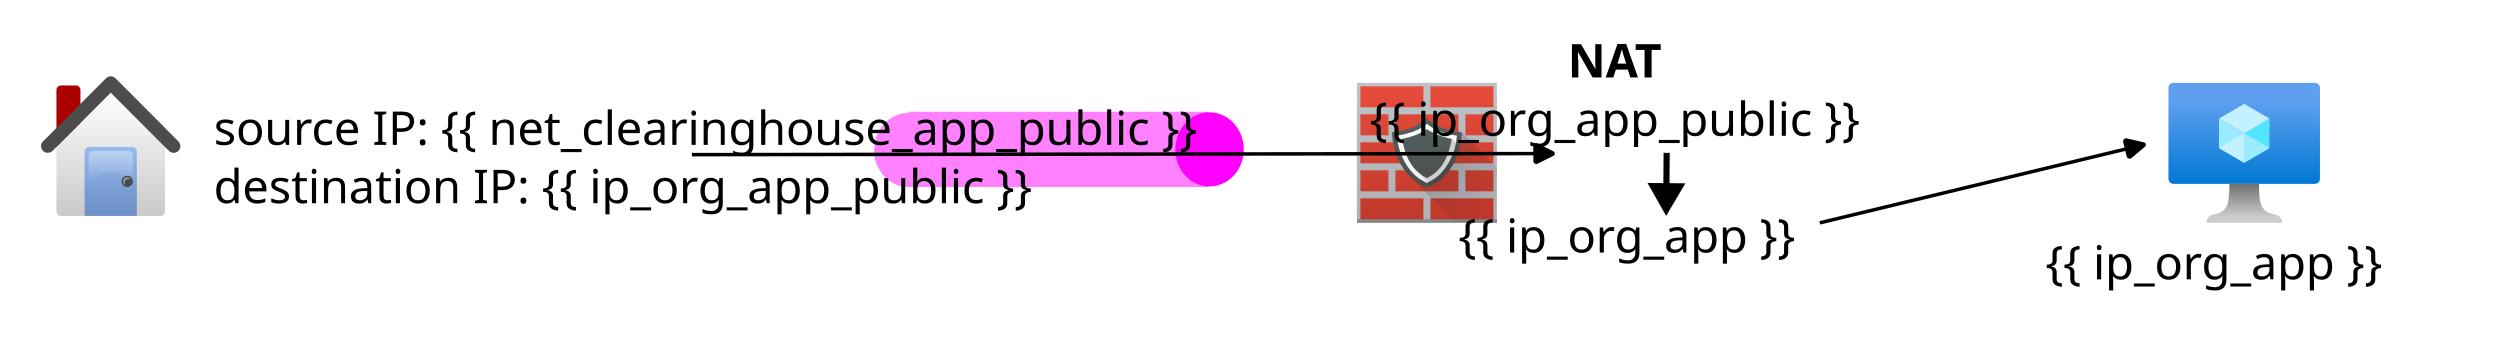
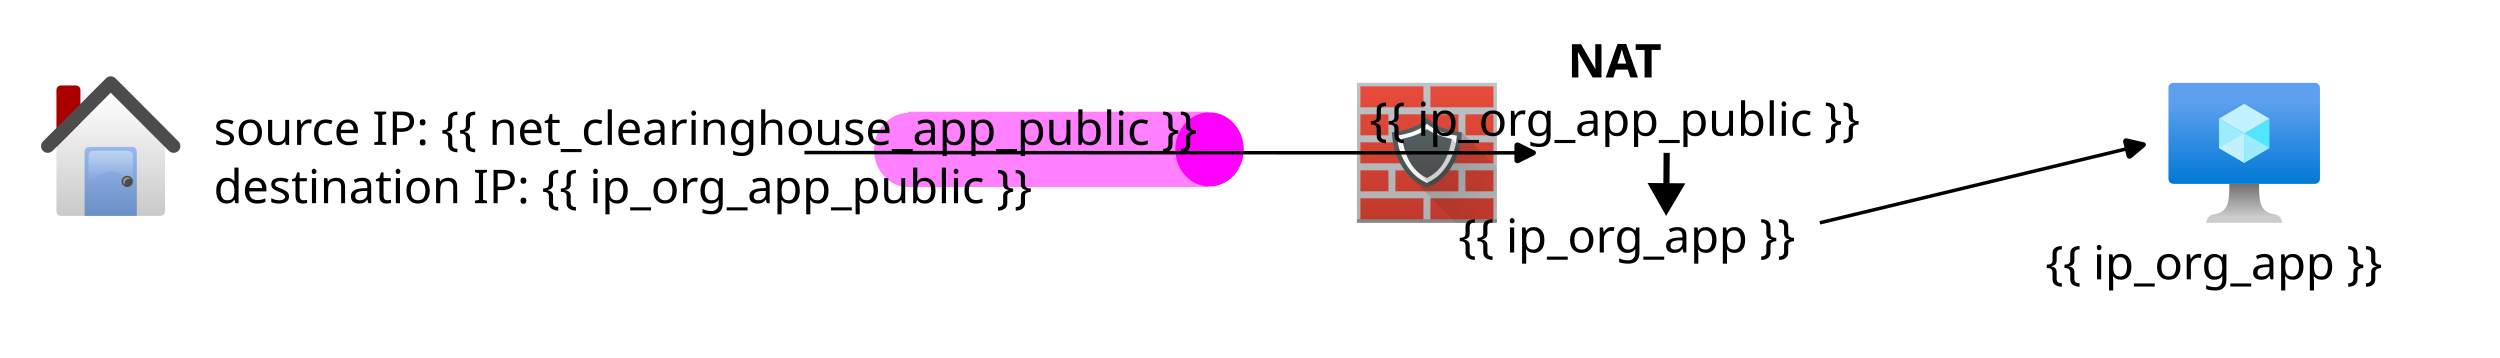
<svg xmlns="http://www.w3.org/2000/svg" xmlns:xlink="http://www.w3.org/1999/xlink" width="189mm" height="27mm" viewBox="0 0 189 27" version="1.1" id="svg1">
  <defs id="defs1">
    <marker style="overflow:visible" id="marker19" refX="0" refY="0" orient="auto-start-reverse" markerWidth="1" markerHeight="1" viewBox="0 0 1 1" preserveAspectRatio="xMidYMid">
      <path transform="scale(0.7)" d="m -0.211,-4.106 6.422,3.211 a 1,1 90 0 1 0,1.789 L -0.211,4.106 A 1.236,1.236 31.717 0 1 -2,3 v -6 a 1.236,1.236 148.283 0 1 1.789,-1.106 z" style="fill:context-stroke;fill-rule:evenodd;stroke:none" id="path19" />
    </marker>
    <marker style="overflow:visible" id="RoundedArrow" refX="0" refY="0" orient="auto-start-reverse" markerWidth="1" markerHeight="1" viewBox="0 0 1 1" preserveAspectRatio="xMidYMid">
      <path transform="scale(0.7)" d="m -0.211,-4.106 6.422,3.211 a 1,1 90 0 1 0,1.789 L -0.211,4.106 A 1.236,1.236 31.717 0 1 -2,3 v -6 a 1.236,1.236 148.283 0 1 1.789,-1.106 z" style="fill:context-stroke;fill-rule:evenodd;stroke:none" id="path17" />
    </marker>
    <marker style="overflow:visible" id="Triangle" refX="0" refY="0" orient="auto-start-reverse" markerWidth="1" markerHeight="1" viewBox="0 0 1 1" preserveAspectRatio="xMidYMid">
      <path transform="scale(0.5)" style="fill:context-stroke;fill-rule:evenodd;stroke:context-stroke;stroke-width:1pt" d="M 5.77,0 -2.88,5 V -5 Z" id="path135" />
    </marker>
    <linearGradient id="g" gradientUnits="userSpaceOnUse" x1="24" x2="24" xlink:href="#a" y1="31.214" y2="17.22" gradientTransform="matrix(0.2645833,0,0,0.2645833,38.89375,74.34792)" />
    <linearGradient id="a">
      <stop offset="0" stop-color="#4d4d4d" id="stop1" />
      <stop offset="1" stop-color="#536161" id="stop2" />
    </linearGradient>
    <linearGradient id="f" gradientUnits="userSpaceOnUse" x1="24" x2="42" y1="26" y2="44" gradientTransform="matrix(0.2645833,0,0,0.2645833,38.89375,74.34792)">
      <stop offset="0" stop-color="#232629" id="stop7" />
      <stop offset="1" stop-opacity="0" id="stop8" />
    </linearGradient>
    <linearGradient id="e" gradientUnits="userSpaceOnUse" x1="24" x2="24" xlink:href="#a" y1="34" y2="14" gradientTransform="matrix(0.2645833,0,0,0.2645833,38.89375,74.34792)" />
    <linearGradient id="d" gradientUnits="userSpaceOnUse" x1="24" x2="24" y1="32.602" y2="15.721" gradientTransform="matrix(0.2645833,0,0,0.2645833,38.89375,74.34792)">
      <stop offset="0" stop-color="#eff1f1" id="stop5" />
      <stop offset="1" stop-color="#fcfcfc" id="stop6" />
    </linearGradient>
    <linearGradient id="c" gradientUnits="userSpaceOnUse" x1="24" x2="24" y1="43" y2="5" gradientTransform="matrix(0.2645833,0,0,0.2645833,38.89375,74.34792)">
      <stop offset="0" stop-color="#c0392b" id="stop9" />
      <stop offset="1" stop-color="#e74c3c" id="stop10" />
    </linearGradient>
    <linearGradient id="b" gradientUnits="userSpaceOnUse" x1="24" x2="24" y1="44" y2="4" gradientTransform="matrix(0.2645833,0,0,0.2645833,38.89375,74.34792)">
      <stop offset="0" stop-color="#afb0b3" id="stop11" />
      <stop offset="1" stop-color="#bdc3c7" id="stop12" />
    </linearGradient>
    <linearGradient xlink:href="#linearGradient7468" id="linearGradient7347" gradientUnits="userSpaceOnUse" gradientTransform="matrix(1.102,0,0,1.102,-39.83322,-25.29135)" x1="366.685" y1="640.22" x2="366.685" y2="327.838" />
    <linearGradient id="linearGradient7468">
      <stop id="stop7470" offset="0" style="stop-color:#c9c9c9;stop-opacity:1;" />
      <stop id="stop7472" offset="1" style="stop-color:#ffffff;stop-opacity:1;" />
    </linearGradient>
    <linearGradient xlink:href="#linearGradient3369" id="linearGradient7340" gradientUnits="userSpaceOnUse" gradientTransform="matrix(1.102,0,0,1.102,-39.83322,-25.29135)" x1="366.429" y1="638.791" x2="366.429" y2="465.471" />
    <linearGradient id="linearGradient3369">
      <stop style="stop-color:#6a8fc6;stop-opacity:1;" offset="0" id="stop3371" />
      <stop style="stop-color:#97b9ec;stop-opacity:1;" offset="1" id="stop3373" />
    </linearGradient>
    <linearGradient xlink:href="#linearGradient3418" id="linearGradient7337" gradientUnits="userSpaceOnUse" gradientTransform="matrix(1.102,0,0,1.102,-39.83322,-25.29135)" x1="368.214" y1="476.648" x2="368.214" y2="552.096" />
    <linearGradient id="linearGradient3418">
      <stop style="stop-color:#ffffff;stop-opacity:0.392;" offset="0" id="stop3420" />
      <stop style="stop-color:#ffffff;stop-opacity:0;" offset="1" id="stop3422" />
    </linearGradient>
    <linearGradient id="bdb45a0b-eb58-4970-a60a-fb2ce314f866" x1="8.88" y1="16.84" x2="8.88" y2="12.21" gradientUnits="userSpaceOnUse" gradientTransform="matrix(0.2645833,0,0,0.2645833,140.2609,34.34027)">
      <stop offset="0.15" stop-color="#ccc" id="stop3" />
      <stop offset="1" stop-color="#707070" id="stop4" />
    </linearGradient>
    <linearGradient id="f34d9569-2bd0-4002-8f16-3d01d8106cb5" x1="8.88" y1="12.21" x2="8.88" y2="0.21" gradientUnits="userSpaceOnUse" gradientTransform="matrix(0.2645833,0,0,0.2645833,140.2609,34.34027)">
      <stop offset="0" stop-color="#0078d4" id="stop1-6" />
      <stop offset="0.82" stop-color="#5ea0ef" id="stop2-4" />
    </linearGradient>
  </defs>
  <g id="layer1">
    <g id="g1" transform="translate(62.63224,-69.14432)">
      <path d="M 39.952,75.406 H 50.535 V 85.99 H 39.952 Z" fill="url(#b)" id="path10" style="fill:url(#b);stroke-width:0.265" />
      <path d="m 45.508,84.138 h 4.763 v 1.587 h -4.763 z m -5.292,0 h 4.763 v 1.587 h -4.763 z m 0,-2.117 h 2.117 v 1.587 h -2.117 z m 7.938,0 h 2.117 v 1.587 h -2.117 z m -5.292,0 h 4.763 v 1.587 h -4.763 z m -2.646,-2.117 h 4.763 v 1.587 h -4.763 z m 5.292,0 h 4.763 v 1.587 h -4.763 z M 48.154,77.787 h 2.117 v 1.587 h -2.117 z m -7.938,0 h 2.117 v 1.587 h -2.117 z m 2.646,0 h 4.763 v 1.587 h -4.763 z m 2.646,-2.117 h 4.763 v 1.587 h -4.763 z m -5.292,0 h 4.763 v 1.587 h -4.763 z" fill="url(#c)" id="path11" style="fill:url(#c);stroke-width:0.265" />
      <path d="M 42.929,79.375 45.244,78.383 47.559,79.375 v 1.323 l -0.992,1.323 -0.992,0.992 h -0.661 l -0.992,-0.992 -0.992,-1.323 z" fill="url(#d)" id="path12" style="fill:url(#d);stroke-width:0.265" />
      <path d="m 39.952,85.725 h 10.583 v 0.265 H 39.952 Z" fill="#232629" opacity="0.3" id="path13" style="stroke-width:0.265" />
      <path d="m 45.244,78.052 c 0,0 -0.661,0.879 -2.646,1.1 0,0 0,3.087 2.646,4.192 2.646,-1.105 2.646,-4.192 2.646,-4.192 -1.984,-0.22 -2.646,-1.1 -2.646,-1.1 z m 0,0.455 c 0.525,0.445 1.282,0.742 2.264,0.891 -0.053,0.478 -0.105,0.838 -0.228,1.185 -0.26,0.731 -0.563,1.175 -0.834,1.495 -0.421,0.495 -0.803,0.696 -1.202,0.896 -0.399,-0.199 -0.781,-0.4 -1.202,-0.896 -0.271,-0.32 -0.574,-0.764 -0.834,-1.495 -0.124,-0.348 -0.175,-0.707 -0.228,-1.185 0.982,-0.149 1.739,-0.446 2.264,-0.891 z" fill="url(#e)" id="path14" style="fill:url(#e);stroke-width:0.265" />
      <path d="m 47.89,79.152 c 0,0 -0.002,0.469 -0.158,1.105 l -0.613,-0.612 -2.717,2.351 1.185,1.185 c -0.11,0.058 -0.222,0.114 -0.343,0.164 a 3.942,3.942 0 0 1 -1.338,-0.916 l -0.004,0.004 3.558,3.558 h 3.076 v -4.192 z m -0.165,1.132 z m -0.11,0.379 z m -0.146,0.393 z m -0.18,0.384 z m -0.229,0.392 z m -0.264,0.36 c -0.024,0.029 -0.05,0.058 -0.075,0.087 0.025,-0.029 0.051,-0.058 0.075,-0.087 z m -0.275,0.3 z" fill="url(#f)" opacity="0.2" id="path15" style="fill:url(#f);stroke-width:0.265" />
      <path d="m 45.244,78.904 c -0.577,0.4 -1.224,0.603 -1.875,0.741 0.308,1.747 0.971,2.494 1.875,2.962 0.904,-0.468 1.567,-1.215 1.875,-2.961 -0.65,-0.138 -1.298,-0.341 -1.875,-0.741 z" fill="url(#g)" id="path16" style="fill:url(#g);stroke-width:0.265" />
    </g>
    <g id="g8429" style="display:inline" transform="matrix(0.02707617,0,0,0.02707617,-1.61917,-2.095426)">
      <path id="path4555" d="M 520.46,487.66 368.914,336.002 217.368,487.66 v 179.821 c 0,1.745 0.366,3.405 1.006,4.917 0.64,1.513 1.538,2.879 2.682,4.023 1.144,1.144 2.511,2.042 4.023,2.682 1.513,0.64 3.172,1.006 4.917,1.006 h 138.917 138.917 c 1.745,0 3.405,-0.366 4.917,-1.006 1.513,-0.64 2.879,-1.538 4.023,-2.682 1.144,-1.144 2.042,-2.511 2.682,-4.023 0.64,-1.513 1.006,-3.173 1.006,-4.917 z" style="color:#000000;display:inline;overflow:visible;visibility:visible;fill:url(#linearGradient7347);fill-opacity:1;fill-rule:nonzero;stroke:none;stroke-width:3;stroke-linecap:round;stroke-linejoin:round;stroke-miterlimit:4;stroke-dashoffset:0;stroke-opacity:1;marker:none;marker-start:none;marker-mid:none;marker-end:none;enable-background:accumulate" />
      <path id="path4498" d="M 527.612,441.838 382.213,296.216 c -1.791,-1.79 -3.958,-3.204 -6.259,-4.135 -2.3,-0.931 -4.733,-1.381 -7.264,-1.341 -2.435,0.035 -4.839,0.523 -7.041,1.453 -2.202,0.93 -4.201,2.302 -5.923,4.023 L 210.215,441.838 v 52.974 l 158.699,-158.81 158.699,158.81 z" style="color:#000000;display:inline;overflow:visible;visibility:visible;fill:#f2f2f2;fill-opacity:1;fill-rule:nonzero;stroke:none;stroke-width:3;stroke-linecap:round;stroke-linejoin:round;stroke-miterlimit:4;stroke-dashoffset:0;stroke-opacity:1;marker:none;marker-start:none;marker-mid:none;marker-end:none;enable-background:accumulate" />
      <path id="path4553" d="M 520.46,434.686 382.213,296.216 c -1.791,-1.79 -3.958,-3.204 -6.259,-4.135 -2.3,-0.931 -4.733,-1.381 -7.264,-1.341 -2.435,0.035 -4.839,0.523 -7.041,1.453 -2.202,0.93 -4.201,2.302 -5.923,4.023 L 217.368,434.686 v 52.974 L 368.914,336.002 520.46,487.66 Z" style="color:#000000;display:inline;overflow:visible;visibility:visible;fill:#b3b3b3;fill-opacity:1;fill-rule:nonzero;stroke:none;stroke-width:3;stroke-linecap:round;stroke-linejoin:round;stroke-miterlimit:4;stroke-dashoffset:0;stroke-opacity:1;marker:none;marker-start:none;marker-mid:none;marker-end:none;enable-background:accumulate" />
      <path id="path4559" d="m 229.985,315.984 c -1.745,0 -3.378,0.393 -4.89,1.033 -1.513,0.64 -2.885,1.507 -4.029,2.652 -1.144,1.144 -2.046,2.517 -2.686,4.029 -0.64,1.513 -0.999,3.18 -0.999,4.925 v 159.032 l 67.05,-67.119 v -91.914 c 0,-1.745 -0.359,-3.412 -0.999,-4.925 -0.64,-1.513 -1.542,-2.885 -2.686,-4.029 -1.144,-1.144 -2.517,-2.012 -4.029,-2.652 -1.513,-0.64 -3.18,-1.033 -4.925,-1.033 z" style="color:#000000;display:inline;overflow:visible;visibility:visible;fill:#aa0000;fill-opacity:1;fill-rule:nonzero;stroke:none;stroke-width:3;stroke-linecap:round;stroke-linejoin:round;stroke-miterlimit:4;stroke-dashoffset:0;stroke-opacity:1;marker:none;marker-start:none;marker-mid:none;marker-end:none;enable-background:accumulate" />
      <path id="rect3345" d="m 368.69,290.739 c -4.869,0.069 -9.52,2.034 -12.964,5.476 L 179.928,472.125 c -7.314,7.314 -7.314,19.173 0,26.487 7.314,7.314 19.173,7.314 26.487,0 L 368.914,336.002 531.412,498.612 c 7.314,7.314 19.173,7.314 26.487,0 7.314,-7.314 7.314,-19.173 0,-26.487 L 382.213,296.216 c -3.581,-3.58 -8.46,-5.555 -13.523,-5.476 z" style="color:#000000;display:inline;overflow:visible;visibility:visible;fill:#4c4c4c;fill-opacity:1;fill-rule:nonzero;stroke:none;stroke-width:10.465;stroke-linecap:round;stroke-linejoin:round;stroke-miterlimit:4;stroke-dasharray:none;stroke-dashoffset:0;stroke-opacity:1;marker:none;enable-background:accumulate" />
      <path id="path4557" d="M 441.781,680.11 H 296.047 V 500.288 c 0,-1.745 0.366,-3.405 1.006,-4.917 0.64,-1.513 1.538,-2.879 2.682,-4.023 1.144,-1.144 2.511,-2.042 4.023,-2.682 1.513,-0.64 3.172,-1.006 4.917,-1.006 h 120.477 c 1.745,0 3.405,0.366 4.917,1.006 1.513,0.64 2.879,1.538 4.023,2.682 1.144,1.144 2.042,2.511 2.682,4.023 0.64,1.513 1.006,3.173 1.006,4.917 z" style="color:#000000;display:inline;overflow:visible;visibility:visible;fill:url(#linearGradient7340);fill-opacity:1;fill-rule:nonzero;stroke:#000000;stroke-width:3;stroke-linecap:round;stroke-linejoin:round;stroke-miterlimit:4;stroke-dashoffset:0;stroke-opacity:0;marker:none;marker-start:none;marker-mid:none;marker-end:none;enable-background:accumulate" />
      <path id="path3377" d="m 319.694,498.675 c -1.745,0 -3.412,0.359 -4.925,0.999 -1.513,0.64 -2.885,1.542 -4.029,2.686 -1.144,1.144 -2.012,2.517 -2.652,4.029 -0.64,1.513 -1.033,3.18 -1.033,4.925 v 67.601 2.032 h 0.31 c 2.899,11.008 29.338,-24.451 61.54,-24.451 32.202,0 58.675,35.458 61.574,24.451 h 0.276 v -2.032 -67.601 c 0,-1.745 -0.359,-3.412 -0.999,-4.925 -0.64,-1.513 -1.542,-2.885 -2.686,-4.029 -1.144,-1.144 -2.517,-2.046 -4.029,-2.686 -1.513,-0.64 -3.18,-0.999 -4.925,-0.999 z" style="color:#000000;display:inline;overflow:visible;visibility:visible;opacity:1;fill:url(#linearGradient7337);fill-opacity:1;fill-rule:nonzero;stroke:none;stroke-width:3;stroke-linecap:round;stroke-linejoin:round;stroke-miterlimit:4;stroke-dashoffset:0;stroke-opacity:1;marker:none;marker-start:none;marker-mid:none;marker-end:none;enable-background:accumulate" />
      <circle transform="matrix(1.102,0,0,1.102,-29.72333,-42.13585)" id="path3431" style="color:#000000;display:inline;overflow:visible;visibility:visible;fill:#4c4c4c;fill-opacity:1;fill-rule:nonzero;stroke:none;stroke-width:10;stroke-linecap:round;stroke-linejoin:miter;stroke-miterlimit:4;stroke-dasharray:none;stroke-dashoffset:50;stroke-opacity:0;marker:none;marker-start:none;marker-mid:none;marker-end:none;enable-background:accumulate" cx="403.571" cy="568.076" r="14.286" />
      <path id="path3434" d="m 415.017,572.475 c -6.3,0 -11.433,5.099 -11.433,11.399 0,4.287 2.494,7.898 5.992,9.849 -0.197,-0.354 -0.53,-0.623 -0.689,-0.999 -0.578,-1.365 -0.895,-2.867 -0.895,-4.442 0,-1.575 0.318,-3.077 0.895,-4.442 0.578,-1.365 1.447,-2.583 2.479,-3.616 1.033,-1.033 2.251,-1.867 3.616,-2.445 1.365,-0.578 2.867,-0.895 4.442,-0.895 1.575,0 3.077,0.318 4.442,0.895 0.373,0.158 0.647,0.459 0.999,0.654 -1.948,-3.508 -5.555,-5.958 -9.849,-5.958 z" style="color:#000000;display:inline;overflow:visible;visibility:visible;opacity:0.5;fill:#e6e6e6;fill-opacity:1;fill-rule:nonzero;stroke:none;stroke-width:10;stroke-linecap:round;stroke-linejoin:miter;stroke-miterlimit:4;stroke-dasharray:none;stroke-dashoffset:50;stroke-opacity:0;marker:none;marker-start:none;marker-mid:none;marker-end:none;enable-background:accumulate" />
    </g>
    <ellipse style="fill:#ff00ff;fill-opacity:1;stroke:none;stroke-width:0.183" id="ellipse1" cx="91.441" cy="11.294" rx="2.588" ry="2.8" />
    <path id="path1" style="fill:#ff00ff;fill-opacity:0.496;stroke-width:0.183" d="m 71.258,11.34 a 2.588,2.8 0 0 1 -2.588,2.8 2.588,2.8 0 0 1 -2.588,-2.8 2.588,2.8 0 0 1 2.588,-2.8 2.588,2.8 0 0 1 2.588,2.8 z m -2.588,-2.892 h 22.679 c 0,0 0,0 0,0 V 14.14 c 0,0 0,0 0,0 H 68.67 c 0,0 0,0 0,0 z" />
    <text xml:space="preserve" style="font-size:3.528px;line-height:1.25;font-family:sans-serif;text-align:start;text-anchor:start;stroke-width:0.265" x="16.162" y="10.952" id="text2">
      <tspan id="tspan2" style="font-size:3.528px;text-align:start;text-anchor:start;stroke-width:0.265" x="16.162" y="10.952">source IP: {{ net_clearinghouse_app_public }}</tspan>
      <tspan style="font-size:3.528px;text-align:start;text-anchor:start;stroke-width:0.265" x="16.162" y="15.361" id="tspan3">destination IP: {{ ip_org_app_public }}</tspan>
    </text>
    <g id="g3" transform="matrix(2.405291,0,0,2.405291,-173.3569,-76.47006)">
      <rect x="140.229" y="34.396" width="4.762" height="3.175" rx="0.159" fill="url(#f34d9569-2bd0-4002-8f16-3d01d8106cb5)" id="rect4" style="fill:url(#f34d9569-2bd0-4002-8f16-3d01d8106cb5);stroke-width:0.265" />
      <polygon points="8.88,9.71 8.88,6.21 11.88,4.46 11.88,7.95 " fill="#50e6ff" id="polygon4" transform="matrix(0.2645833,0,0,0.2645833,140.2609,34.34027)" />
      <polygon points="5.88,4.46 8.88,2.71 11.88,4.46 8.88,6.22 " fill="#c3f1ff" id="polygon5" transform="matrix(0.2645833,0,0,0.2645833,140.2609,34.34027)" />
      <polygon points="5.88,7.95 5.88,4.46 8.88,6.22 8.88,9.71 " fill="#9cebff" id="polygon6" transform="matrix(0.2645833,0,0,0.2645833,140.2609,34.34027)" />
      <polygon points="8.88,6.21 8.88,9.71 5.88,7.95 " fill="#c3f1ff" id="polygon7" transform="matrix(0.2645833,0,0,0.2645833,140.2609,34.34027)" />
      <polygon points="8.88,6.21 8.88,9.71 11.88,7.95 " fill="#9cebff" id="polygon8" transform="matrix(0.2645833,0,0,0.2645833,140.2609,34.34027)" />
      <path d="m 143.566,38.531 c -0.471,-0.074 -0.489,-0.413 -0.489,-0.96 h -0.934 c 0,0.548 -0.016,0.886 -0.487,0.96 a 0.265,0.265 0 0 0 -0.235,0.265 h 2.381 a 0.265,0.265 0 0 0 -0.235,-0.265 z" fill="url(#bdb45a0b-eb58-4970-a60a-fb2ce314f866)" id="path8" style="fill:url(#bdb45a0b-eb58-4970-a60a-fb2ce314f866);stroke-width:0.265" />
    </g>
    <g id="g9" transform="translate(-22.81056,-12.7)">
      <text xml:space="preserve" style="font-size:3.528px;line-height:1.25;font-family:sans-serif;text-align:start;text-anchor:start;stroke-width:0.265" x="149.013" y="18.557" id="text4">
        <tspan id="tspan4" style="font-weight:bold;text-align:center;text-anchor:middle;stroke-width:0.265" x="149.013" y="18.557">NAT</tspan>
        <tspan style="text-align:center;text-anchor:middle;stroke-width:0.265" x="149.013" y="22.967" id="tspan5">{{ ip_org_app_public }}</tspan>
        <tspan style="text-align:center;text-anchor:middle;stroke-width:0.265" x="149.013" y="27.377" id="tspan7" />
        <tspan style="text-align:center;text-anchor:middle;stroke-width:0.265" x="149.013" y="31.786" id="tspan6">{{ ip_org_app }}</tspan>
      </text>
      <path style="fill:none;stroke:#000000;stroke-width:0.465;stroke-linecap:butt;stroke-linejoin:miter;stroke-dasharray:none;stroke-opacity:1;marker-end:url(#Triangle)" d="m 202.095,10.806 c -0.008,1.039 -0.016,2.077 -0.025,3.116" id="path7" transform="translate(-53.28407,13.44909)" />
    </g>
    <path style="fill:none;stroke:#000000;stroke-width:0.265px;stroke-linecap:butt;stroke-linejoin:miter;stroke-opacity:1;marker-end:url(#RoundedArrow)" d="m 150.807,29.545 c 7.809,-1.884 15.618,-3.767 23.426,-5.651" id="path9" transform="translate(-13.22917,-12.7)" />
-     <path style="fill:none;stroke:#000000;stroke-width:0.265px;stroke-linecap:butt;stroke-linejoin:miter;stroke-opacity:1;marker-end:url(#marker19)" d="m 58.13,24.391 c 21.327,-0.027 42.653,-0.053 63.98,-0.08" id="path18" transform="translate(-5.820834,-12.7)" />
+     <path style="fill:none;stroke:#000000;stroke-width:0.265px;stroke-linecap:butt;stroke-linejoin:miter;stroke-opacity:1;marker-end:url(#marker19)" d="m 66.636,24.235 c 18.015,0.006 36.031,0.013 54.046,0.019" id="path18" transform="translate(-5.820834,-12.7)" />
    <text xml:space="preserve" style="font-size:3.528px;line-height:1.25;font-family:sans-serif;text-align:center;text-anchor:middle;stroke-width:0.265" x="169.663" y="21.117" id="text19">
      <tspan id="tspan19" style="stroke-width:0.265" x="169.663" y="21.117">{{ ip_org_app }}</tspan>
    </text>
  </g>
</svg>
